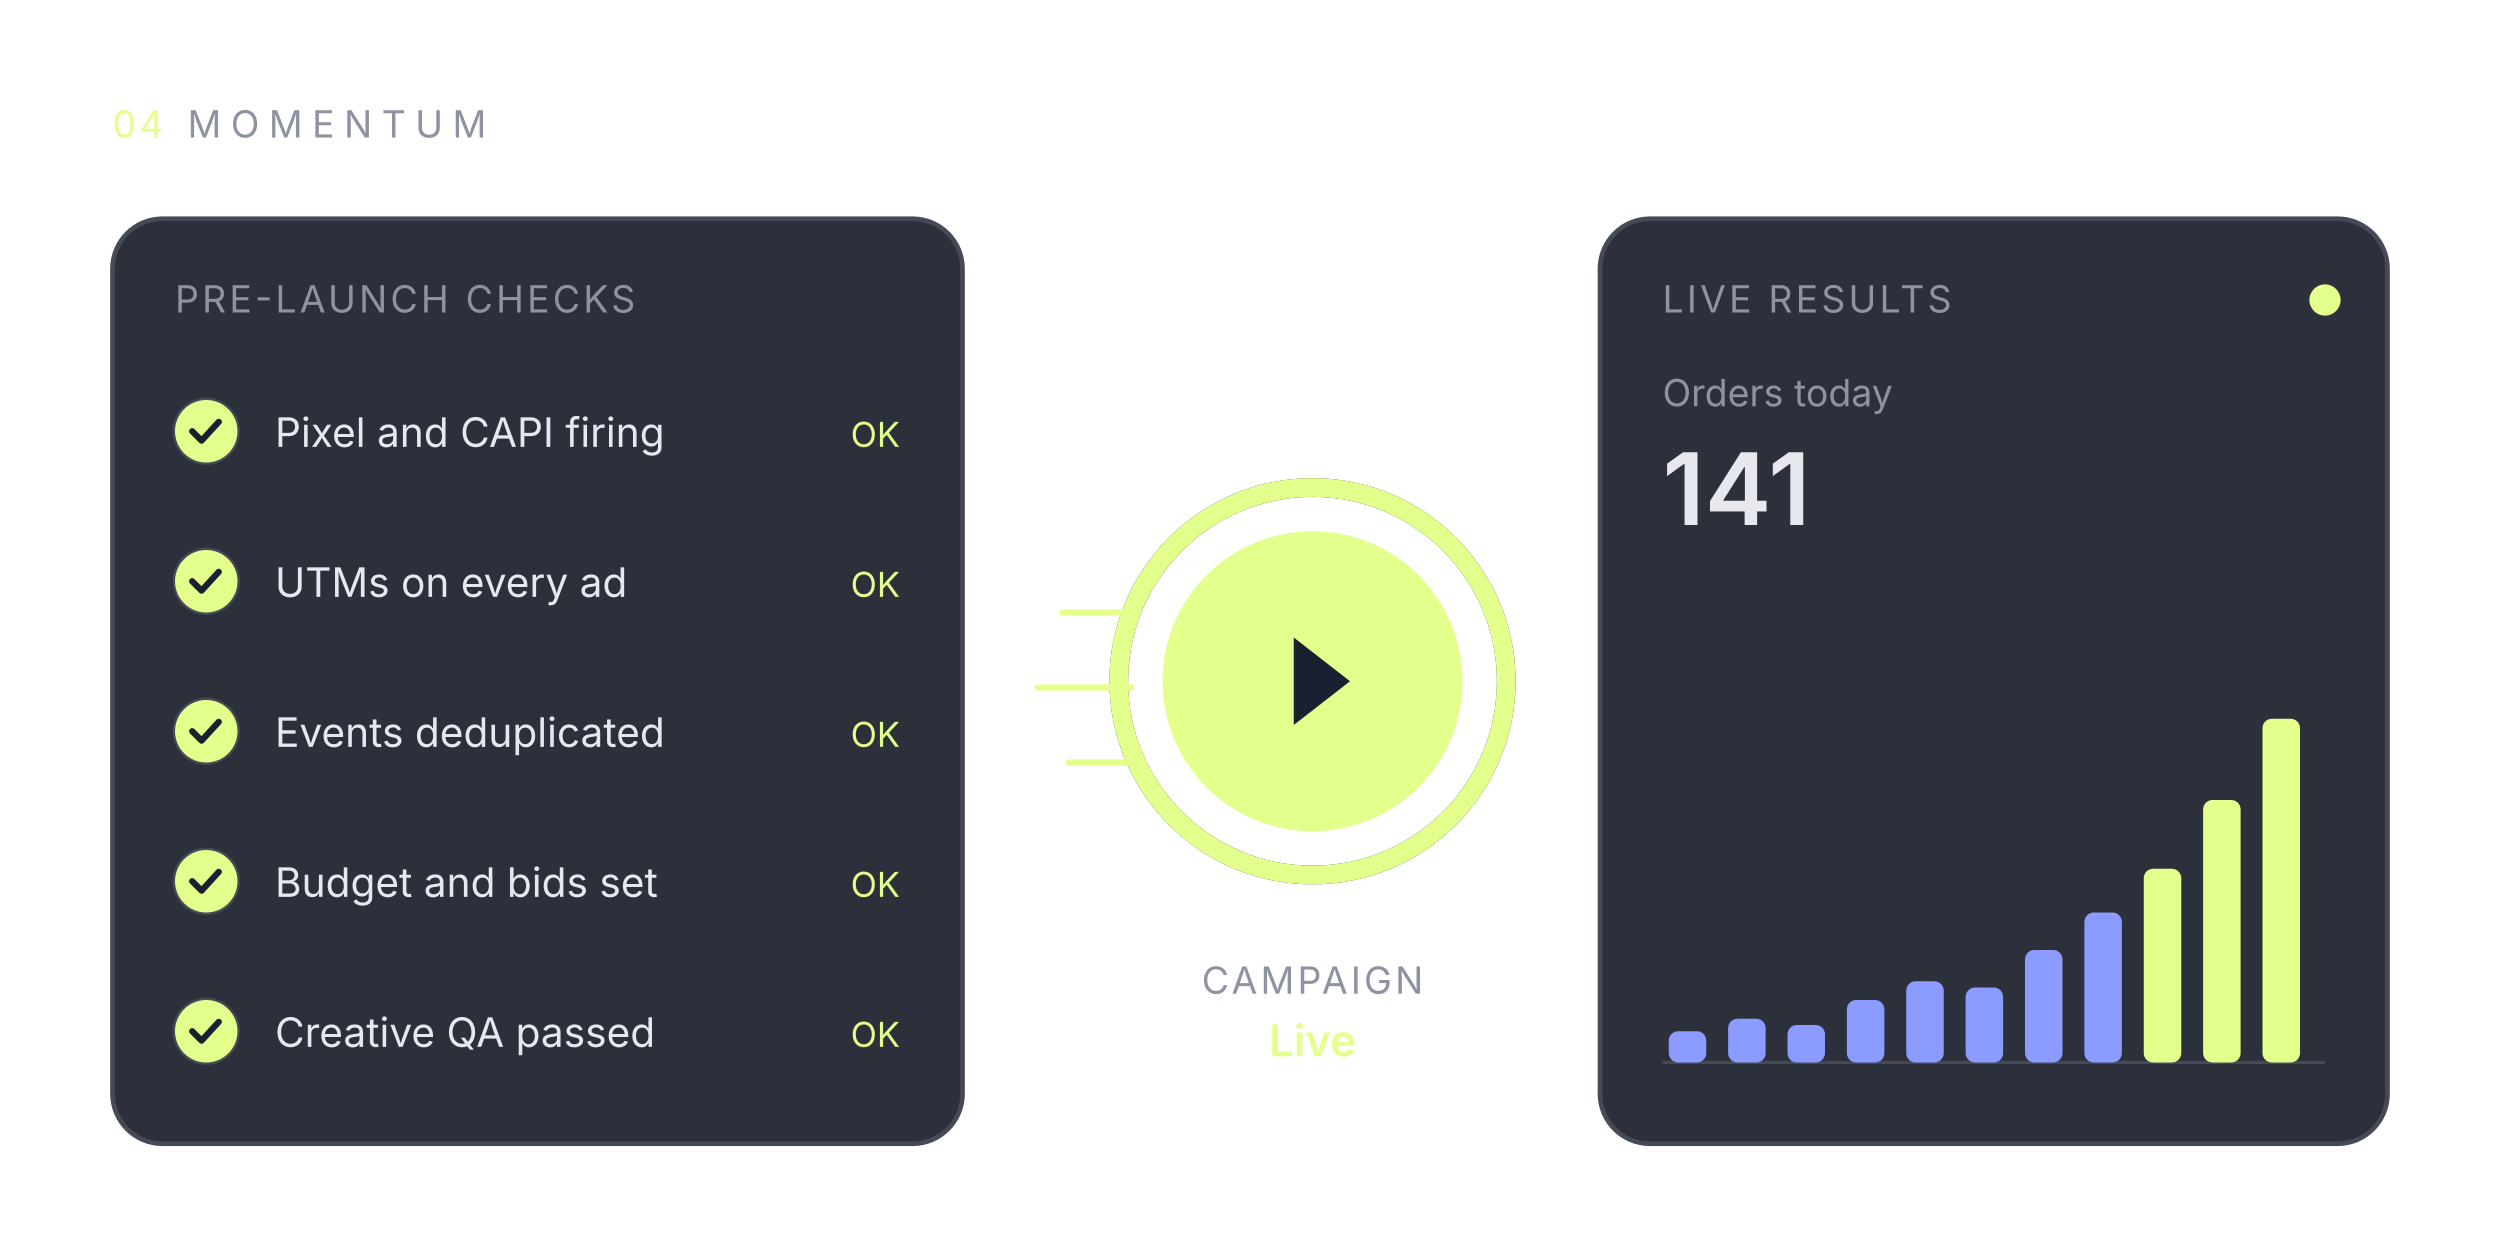
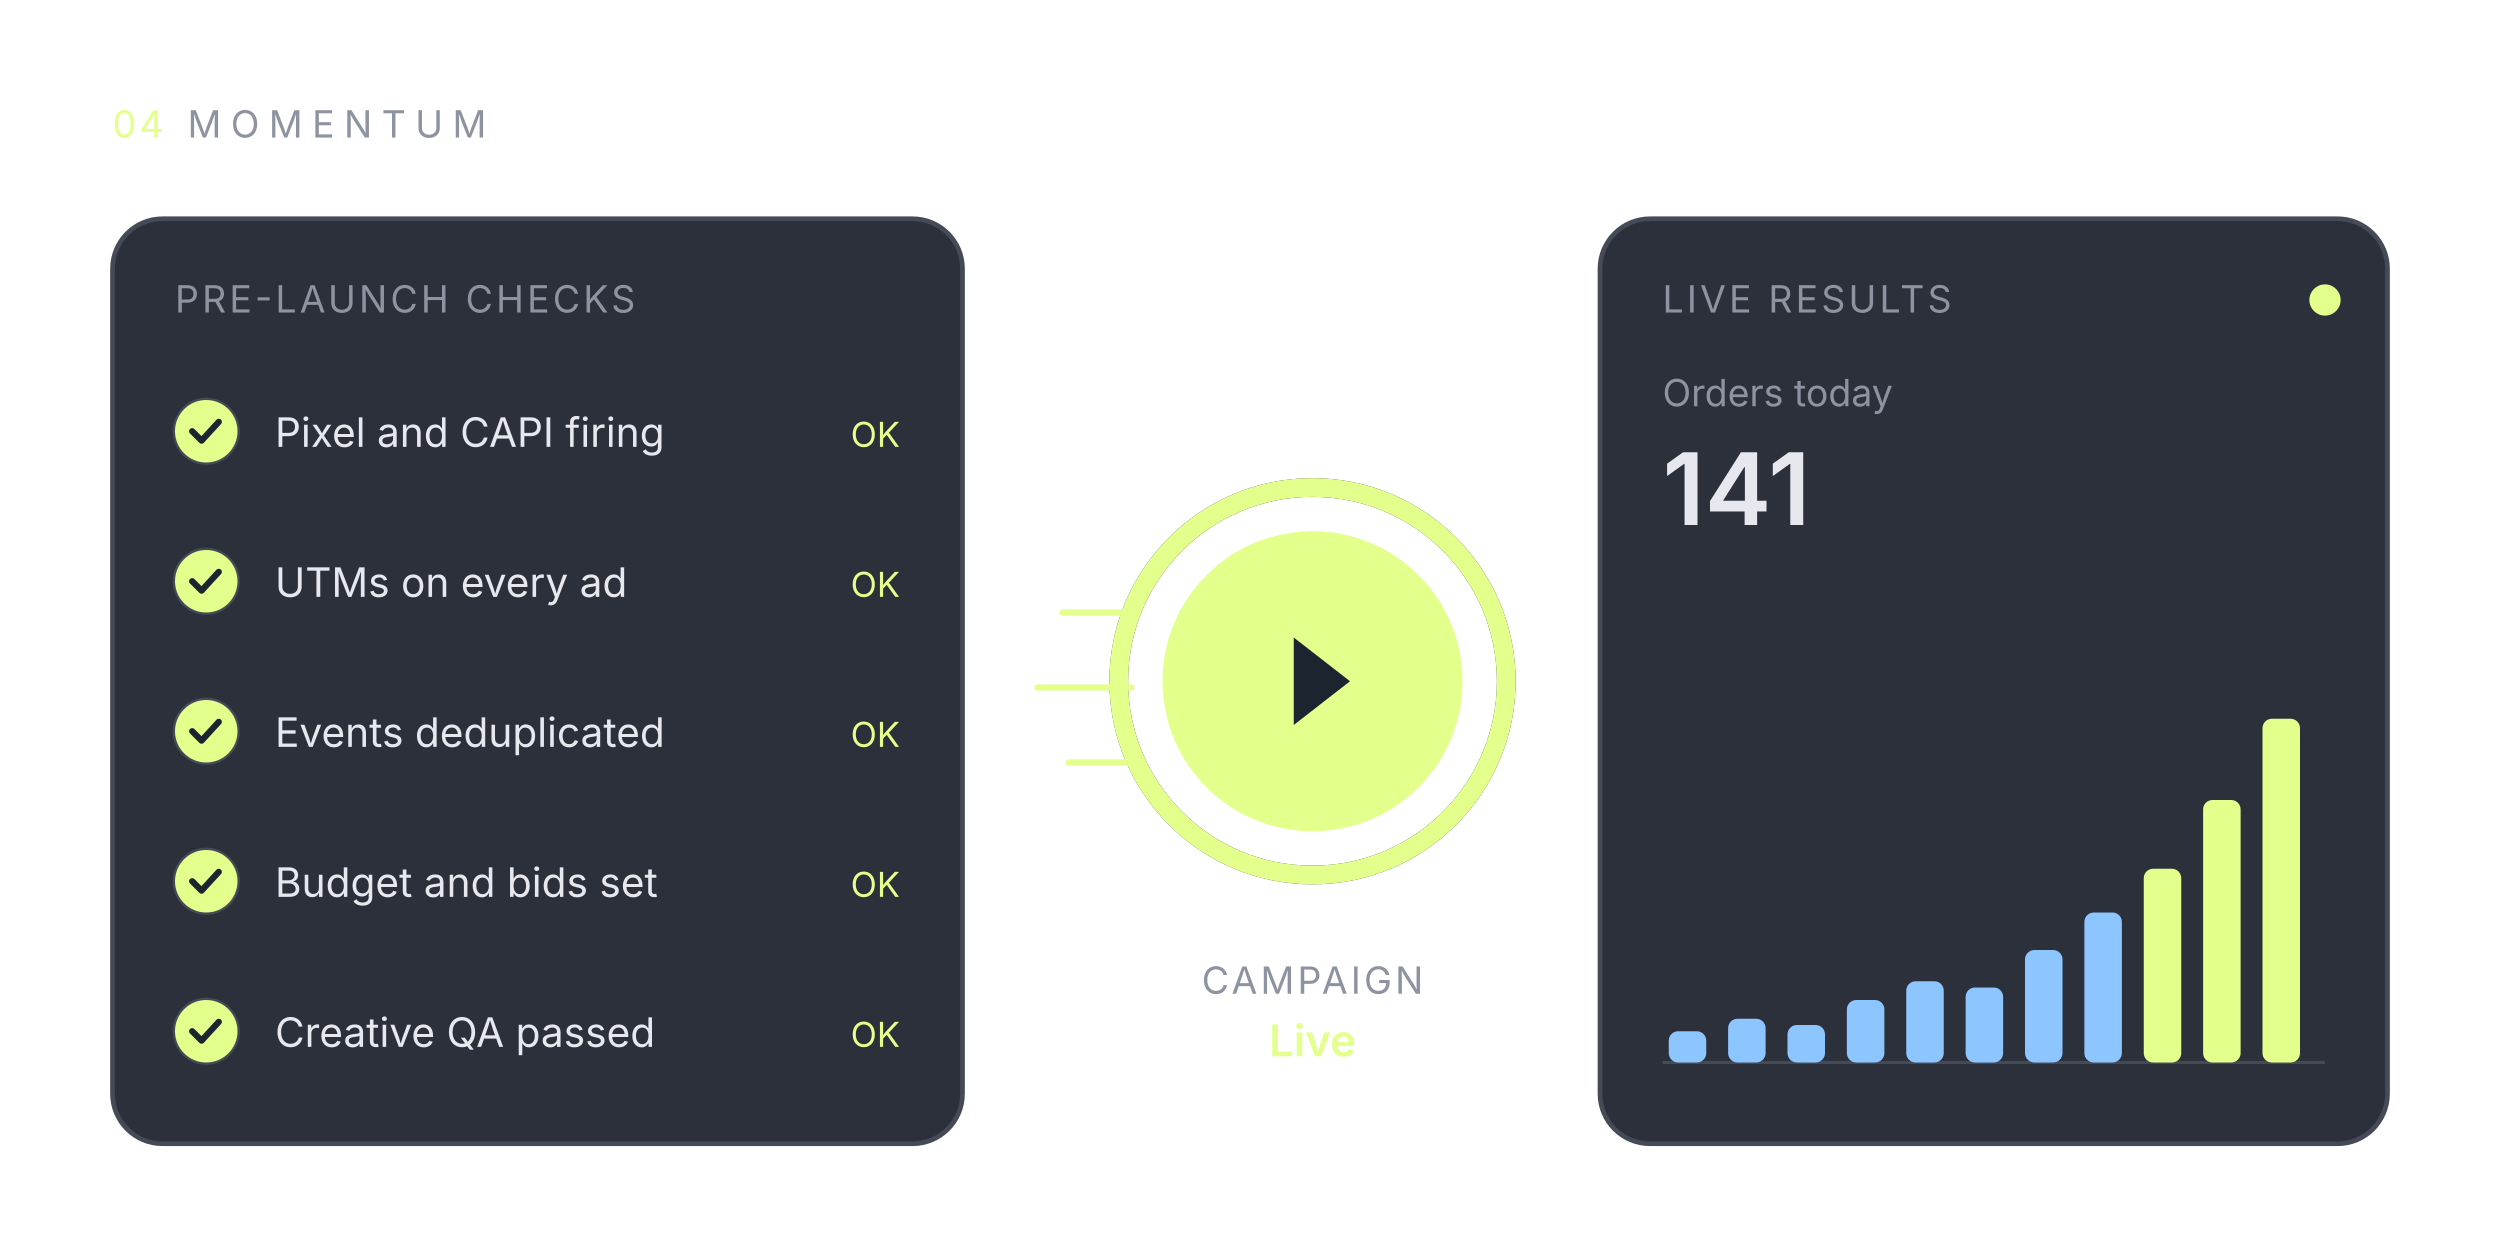
<svg xmlns="http://www.w3.org/2000/svg" viewBox="0 0 800 400" role="img" aria-labelledby="t d">
  <style>
.f{font-family:"DM Sans","Inter",system-ui,-apple-system,"Segoe UI",sans-serif}
.r0{animation:r0 10s ease-out infinite}@keyframes r0{0%,6%{opacity:.4}7%,93%{opacity:1}97%,100%{opacity:.4}}
.k0{transform-box:fill-box;transform-origin:center;animation:k0 10s ease-out infinite}@keyframes k0{0%,6%{opacity:0;transform:scale(.3)}7.5%{opacity:1;transform:scale(1.25)}9%,93%{opacity:1;transform:scale(1)}97%,100%{opacity:0}}
.r1{animation:r1 10s ease-out infinite}@keyframes r1{0%,12%{opacity:.4}13%,93%{opacity:1}97%,100%{opacity:.4}}
.k1{transform-box:fill-box;transform-origin:center;animation:k1 10s ease-out infinite}@keyframes k1{0%,12%{opacity:0;transform:scale(.3)}13.5%{opacity:1;transform:scale(1.25)}15%,93%{opacity:1;transform:scale(1)}97%,100%{opacity:0}}
.r2{animation:r2 10s ease-out infinite}@keyframes r2{0%,18%{opacity:.4}19%,93%{opacity:1}97%,100%{opacity:.4}}
.k2{transform-box:fill-box;transform-origin:center;animation:k2 10s ease-out infinite}@keyframes k2{0%,18%{opacity:0;transform:scale(.3)}19.5%{opacity:1;transform:scale(1.25)}21%,93%{opacity:1;transform:scale(1)}97%,100%{opacity:0}}
.r3{animation:r3 10s ease-out infinite}@keyframes r3{0%,24%{opacity:.4}25%,93%{opacity:1}97%,100%{opacity:.4}}
.k3{transform-box:fill-box;transform-origin:center;animation:k3 10s ease-out infinite}@keyframes k3{0%,24%{opacity:0;transform:scale(.3)}25.5%{opacity:1;transform:scale(1.25)}27%,93%{opacity:1;transform:scale(1)}97%,100%{opacity:0}}
.r4{animation:r4 10s ease-out infinite}@keyframes r4{0%,30%{opacity:.4}31%,93%{opacity:1}97%,100%{opacity:.4}}
.k4{transform-box:fill-box;transform-origin:center;animation:k4 10s ease-out infinite}@keyframes k4{0%,30%{opacity:0;transform:scale(.3)}31.5%{opacity:1;transform:scale(1.25)}33%,93%{opacity:1;transform:scale(1)}97%,100%{opacity:0}}
.rg{stroke-dasharray:390;animation:rg 10s ease-out infinite}@keyframes rg{0%{stroke-dashoffset:390}7%{stroke-dashoffset:312}13%{stroke-dashoffset:234}19%{stroke-dashoffset:156}25%{stroke-dashoffset:78}31%{stroke-dashoffset:0}93%{stroke-dashoffset:0;opacity:1}97%,100%{stroke-dashoffset:0;opacity:0}}
.st0{animation:st0 10s steps(1,end) infinite}@keyframes st0{0%{opacity:1}36%{opacity:0}96%{opacity:1}}
.st1{animation:st1 10s steps(1,end) infinite}@keyframes st1{0%{opacity:0}36%{opacity:1}96%{opacity:0}}
.rp{transform-box:fill-box;transform-origin:center;animation:rp 1.8s ease-out infinite}@keyframes rp{from{opacity:.7;transform:scale(1)}to{opacity:0;transform:scale(1.4)}}
.rpw{animation:rpw 10s ease-out infinite}@keyframes rpw{0%,36%{opacity:0;transform:translate(0px,0px)}38%,93%{opacity:1;transform:translate(0,0)}95%,100%{opacity:0;transform:translate(0,0)}}
.sl0{animation:sl0 10s steps(1,end) infinite}@keyframes sl0{0%{opacity:1}36%{opacity:0}96%{opacity:1}}
.sl1{animation:sl1 10s steps(1,end) infinite}@keyframes sl1{0%{opacity:0}36%{opacity:1}96%{opacity:0}}
.bk{animation:bk 1s steps(2,end) infinite}@keyframes bk{to{opacity:.2}}
.lv{animation:lv 10s ease-out infinite}@keyframes lv{0%,36%{opacity:0;transform:translate(0px,0px)}38%,93%{opacity:1;transform:translate(0,0)}95%,100%{opacity:0;transform:translate(0,0)}}
.oc0{animation:oc0 10s steps(1,end) infinite}@keyframes oc0{0%{opacity:1}46%{opacity:0}96%{opacity:1}}
.oc1{animation:oc1 10s steps(1,end) infinite}@keyframes oc1{0%{opacity:0}46%{opacity:1}60%{opacity:0}}
.oc2{animation:oc2 10s steps(1,end) infinite}@keyframes oc2{0%{opacity:0}60%{opacity:1}74%{opacity:0}}
.oc3{animation:oc3 10s steps(1,end) infinite}@keyframes oc3{0%{opacity:0}74%{opacity:1}86%{opacity:0}}
.oc4{animation:oc4 10s steps(1,end) infinite}@keyframes oc4{0%{opacity:0}86%{opacity:1}96%{opacity:0}}
.b0{transform-box:fill-box;transform-origin:50% 100%;animation:b0 10s cubic-bezier(.3,1.4,.5,1) infinite}@keyframes b0{0%,40.0%{transform:scaleY(0)}43.0%,93%{transform:scaleY(1)}97%,100%{transform:scaleY(0)}}
.b1{transform-box:fill-box;transform-origin:50% 100%;animation:b1 10s cubic-bezier(.3,1.4,.5,1) infinite}@keyframes b1{0%,44.6%{transform:scaleY(0)}47.6%,93%{transform:scaleY(1)}97%,100%{transform:scaleY(0)}}
.b2{transform-box:fill-box;transform-origin:50% 100%;animation:b2 10s cubic-bezier(.3,1.4,.5,1) infinite}@keyframes b2{0%,49.2%{transform:scaleY(0)}52.2%,93%{transform:scaleY(1)}97%,100%{transform:scaleY(0)}}
.b3{transform-box:fill-box;transform-origin:50% 100%;animation:b3 10s cubic-bezier(.3,1.4,.5,1) infinite}@keyframes b3{0%,53.8%{transform:scaleY(0)}56.8%,93%{transform:scaleY(1)}97%,100%{transform:scaleY(0)}}
.b4{transform-box:fill-box;transform-origin:50% 100%;animation:b4 10s cubic-bezier(.3,1.4,.5,1) infinite}@keyframes b4{0%,58.4%{transform:scaleY(0)}61.4%,93%{transform:scaleY(1)}97%,100%{transform:scaleY(0)}}
.b5{transform-box:fill-box;transform-origin:50% 100%;animation:b5 10s cubic-bezier(.3,1.4,.5,1) infinite}@keyframes b5{0%,63.0%{transform:scaleY(0)}66.0%,93%{transform:scaleY(1)}97%,100%{transform:scaleY(0)}}
.b6{transform-box:fill-box;transform-origin:50% 100%;animation:b6 10s cubic-bezier(.3,1.4,.5,1) infinite}@keyframes b6{0%,67.6%{transform:scaleY(0)}70.6%,93%{transform:scaleY(1)}97%,100%{transform:scaleY(0)}}
.b7{transform-box:fill-box;transform-origin:50% 100%;animation:b7 10s cubic-bezier(.3,1.4,.5,1) infinite}@keyframes b7{0%,72.2%{transform:scaleY(0)}75.2%,93%{transform:scaleY(1)}97%,100%{transform:scaleY(0)}}
.b8{transform-box:fill-box;transform-origin:50% 100%;animation:b8 10s cubic-bezier(.3,1.4,.5,1) infinite}@keyframes b8{0%,76.8%{transform:scaleY(0)}79.8%,93%{transform:scaleY(1)}97%,100%{transform:scaleY(0)}}
.b9{transform-box:fill-box;transform-origin:50% 100%;animation:b9 10s cubic-bezier(.3,1.4,.5,1) infinite}@keyframes b9{0%,81.4%{transform:scaleY(0)}84.4%,93%{transform:scaleY(1)}97%,100%{transform:scaleY(0)}}
.b10{transform-box:fill-box;transform-origin:50% 100%;animation:b10 10s cubic-bezier(.3,1.4,.5,1) infinite}@keyframes b10{0%,86.0%{transform:scaleY(0)}89.0%,93%{transform:scaleY(1)}97%,100%{transform:scaleY(0)}}
.sp{animation:sp .9s linear infinite}@keyframes sp{from{transform:translateX(0);opacity:.6}to{transform:translateX(-60px);opacity:0}}
.spw{animation:spw 10s ease-out infinite}@keyframes spw{0%,38%{opacity:0;transform:translate(0px,0px)}40%,93%{opacity:1;transform:translate(0,0)}95%,100%{opacity:0;transform:translate(0,0)}}
@media (prefers-reduced-motion:reduce){*{animation:none!important}}
</style>
  <text class="f" x="36" y="44" font-size="12" fill="#E3FF8C" letter-spacing="1">04</text>
  <text class="f" x="60" y="44" font-size="12" fill="#8E93A1" letter-spacing="3">MOMENTUM</text>
  <rect x="36" y="70" width="272" height="296" rx="16" fill="#2C303B" stroke="#454A57" stroke-width="1.5" />
  <text class="f" x="56" y="100" font-size="12" fill="#8E93A1" letter-spacing="1">PRE-LAUNCH CHECKS</text>
  <g class="r0">
    <circle cx="66" cy="138" r="10" fill="none" stroke="#454A57" stroke-width="1.5" />
    <text class="f" x="88" y="143" font-size="13" fill="#E6E8EE">Pixel and CAPI firing</text>
  </g>
  <g class="k0">
    <circle cx="66" cy="138" r="10" fill="#E3FF8C" />
-     <path d="M61.5 138l3 3 5.5-6" fill="none" stroke="#1B2030" stroke-width="2" stroke-linecap="round" stroke-linejoin="round" />
+     <path d="M61.5 138l3 3 5.5-6" fill="none" stroke="#1b2530" stroke-width="2" stroke-linecap="round" stroke-linejoin="round" />
    <text class="f" x="288" y="143" font-size="11" fill="#E3FF8C" text-anchor="end">OK</text>
  </g>
  <g class="r1">
    <circle cx="66" cy="186" r="10" fill="none" stroke="#454A57" stroke-width="1.5" />
    <text class="f" x="88" y="191" font-size="13" fill="#E6E8EE">UTMs on every ad</text>
  </g>
  <g class="k1">
    <circle cx="66" cy="186" r="10" fill="#E3FF8C" />
-     <path d="M61.5 186l3 3 5.5-6" fill="none" stroke="#1B2030" stroke-width="2" stroke-linecap="round" stroke-linejoin="round" />
+     <path d="M61.5 186l3 3 5.5-6" fill="none" stroke="#1b2530" stroke-width="2" stroke-linecap="round" stroke-linejoin="round" />
    <text class="f" x="288" y="191" font-size="11" fill="#E3FF8C" text-anchor="end">OK</text>
  </g>
  <g class="r2">
    <circle cx="66" cy="234" r="10" fill="none" stroke="#454A57" stroke-width="1.5" />
    <text class="f" x="88" y="239" font-size="13" fill="#E6E8EE">Events deduplicated</text>
  </g>
  <g class="k2">
    <circle cx="66" cy="234" r="10" fill="#E3FF8C" />
-     <path d="M61.5 234l3 3 5.5-6" fill="none" stroke="#1B2030" stroke-width="2" stroke-linecap="round" stroke-linejoin="round" />
+     <path d="M61.5 234l3 3 5.5-6" fill="none" stroke="#1b2530" stroke-width="2" stroke-linecap="round" stroke-linejoin="round" />
    <text class="f" x="288" y="239" font-size="11" fill="#E3FF8C" text-anchor="end">OK</text>
  </g>
  <g class="r3">
    <circle cx="66" cy="282" r="10" fill="none" stroke="#454A57" stroke-width="1.5" />
    <text class="f" x="88" y="287" font-size="13" fill="#E6E8EE">Budget and bids set</text>
  </g>
  <g class="k3">
    <circle cx="66" cy="282" r="10" fill="#E3FF8C" />
-     <path d="M61.5 282l3 3 5.5-6" fill="none" stroke="#1B2030" stroke-width="2" stroke-linecap="round" stroke-linejoin="round" />
+     <path d="M61.5 282l3 3 5.5-6" fill="none" stroke="#1b2530" stroke-width="2" stroke-linecap="round" stroke-linejoin="round" />
    <text class="f" x="288" y="287" font-size="11" fill="#E3FF8C" text-anchor="end">OK</text>
  </g>
  <g class="r4">
    <circle cx="66" cy="330" r="10" fill="none" stroke="#454A57" stroke-width="1.5" />
    <text class="f" x="88" y="335" font-size="13" fill="#E6E8EE">Creative QA passed</text>
  </g>
  <g class="k4">
    <circle cx="66" cy="330" r="10" fill="#E3FF8C" />
-     <path d="M61.5 330l3 3 5.5-6" fill="none" stroke="#1B2030" stroke-width="2" stroke-linecap="round" stroke-linejoin="round" />
+     <path d="M61.5 330l3 3 5.5-6" fill="none" stroke="#1b2530" stroke-width="2" stroke-linecap="round" stroke-linejoin="round" />
    <text class="f" x="288" y="335" font-size="11" fill="#E3FF8C" text-anchor="end">OK</text>
  </g>
  <circle cx="420" cy="218" r="62" fill="none" stroke="#3A3F4B" stroke-width="6" />
  <circle class="rg" cx="420" cy="218" r="62" fill="none" stroke="#E3FF8C" stroke-width="6" stroke-linecap="round" transform="rotate(-90 420 218)" />
  <g class="st0" opacity="0">
    <circle cx="420" cy="218" r="48" fill="#2C303B" />
    <text class="f" x="420" y="224" font-size="16" font-weight="600" fill="#8E93A1" text-anchor="middle">Ready</text>
  </g>
  <g class="st1">
    <circle cx="420" cy="218" r="48" fill="#E3FF8C" />
-     <path d="M414 204l18 14-18 14z" fill="#1B2030" />
+     <path d="M414 204l18 14-18 14z" fill="#1b2530" />
  </g>
  <g class="rpw">
    <circle class="rp" cx="420" cy="218" r="62" fill="none" stroke="#E3FF8C" stroke-width="2" />
    <circle class="rp" cx="420" cy="218" r="62" fill="none" stroke="#E3FF8C" stroke-width="2" style="animation-delay:-.9s" />
  </g>
  <text class="f" x="420" y="318" font-size="12" fill="#8E93A1" text-anchor="middle" letter-spacing="1">CAMPAIGN</text>
  <text class="f sl0" x="420" y="338" font-size="14" font-weight="600" fill="#E6E8EE" text-anchor="middle" opacity="0">Setting up</text>
  <text class="f sl1" x="420" y="338" font-size="14" font-weight="600" fill="#E3FF8C" text-anchor="middle">Live</text>
  <rect x="512" y="70" width="252" height="296" rx="16" fill="#2C303B" stroke="#454A57" stroke-width="1.5" />
  <text class="f" x="532" y="100" font-size="12" fill="#8E93A1" letter-spacing="1">LIVE RESULTS</text>
  <g class="lv">
    <circle class="bk" cx="744" cy="96" r="5" fill="#E3FF8C" />
  </g>
  <text class="f" x="532" y="130" font-size="12" fill="#8E93A1">Orders today</text>
  <text class="f oc0" x="532" y="168" font-size="32" font-weight="600" fill="#E6E8EE" opacity="0">0</text>
  <text class="f oc1" x="532" y="168" font-size="32" font-weight="600" fill="#E6E8EE" opacity="0">12</text>
  <text class="f oc2" x="532" y="168" font-size="32" font-weight="600" fill="#E6E8EE" opacity="0">38</text>
  <text class="f oc3" x="532" y="168" font-size="32" font-weight="600" fill="#E6E8EE" opacity="0">86</text>
  <text class="f oc4" x="532" y="168" font-size="32" font-weight="600" fill="#E6E8EE" opacity="1">141</text>
  <line x1="532" y1="340" x2="744" y2="340" stroke="#454A57" />
-   <rect class="b0" x="534" y="330" width="12" height="10" rx="3" fill="#8C9BFF" />
-   <rect class="b1" x="553" y="326" width="12" height="14" rx="3" fill="#8C9BFF" />
-   <rect class="b2" x="572" y="328" width="12" height="12" rx="3" fill="#8C9BFF" />
-   <rect class="b3" x="591" y="320" width="12" height="20" rx="3" fill="#8C9BFF" />
-   <rect class="b4" x="610" y="314" width="12" height="26" rx="3" fill="#8C9BFF" />
-   <rect class="b5" x="629" y="316" width="12" height="24" rx="3" fill="#8C9BFF" />
-   <rect class="b6" x="648" y="304" width="12" height="36" rx="3" fill="#8C9BFF" />
-   <rect class="b7" x="667" y="292" width="12" height="48" rx="3" fill="#8C9BFF" />
+   <rect class="b0" x="534" y="330" width="12" height="10" rx="3" fill="#8cc5ff" />
+   <rect class="b1" x="553" y="326" width="12" height="14" rx="3" fill="#8cc5ff" />
+   <rect class="b2" x="572" y="328" width="12" height="12" rx="3" fill="#8cc5ff" />
+   <rect class="b3" x="591" y="320" width="12" height="20" rx="3" fill="#8cc5ff" />
+   <rect class="b4" x="610" y="314" width="12" height="26" rx="3" fill="#8cc5ff" />
+   <rect class="b5" x="629" y="316" width="12" height="24" rx="3" fill="#8cc5ff" />
+   <rect class="b6" x="648" y="304" width="12" height="36" rx="3" fill="#8cc5ff" />
+   <rect class="b7" x="667" y="292" width="12" height="48" rx="3" fill="#8cc5ff" />
  <rect class="b8" x="686" y="278" width="12" height="62" rx="3" fill="#E3FF8C" />
  <rect class="b9" x="705" y="256" width="12" height="84" rx="3" fill="#E3FF8C" />
  <rect class="b10" x="724" y="230" width="12" height="110" rx="3" fill="#E3FF8C" />
  <g class="spw" stroke="#E3FF8C" stroke-width="2" stroke-linecap="round">
    <line class="sp" x1="340" y1="196" x2="364" y2="196" />
    <line class="sp" x1="332" y1="220" x2="362" y2="220" style="animation-delay:-.3s" />
    <line class="sp" x1="342" y1="244" x2="362" y2="244" style="animation-delay:-.6s" />
  </g>
  <style>*{animation-play-state:paused!important;animation-delay:-4s!important}</style>
</svg>
